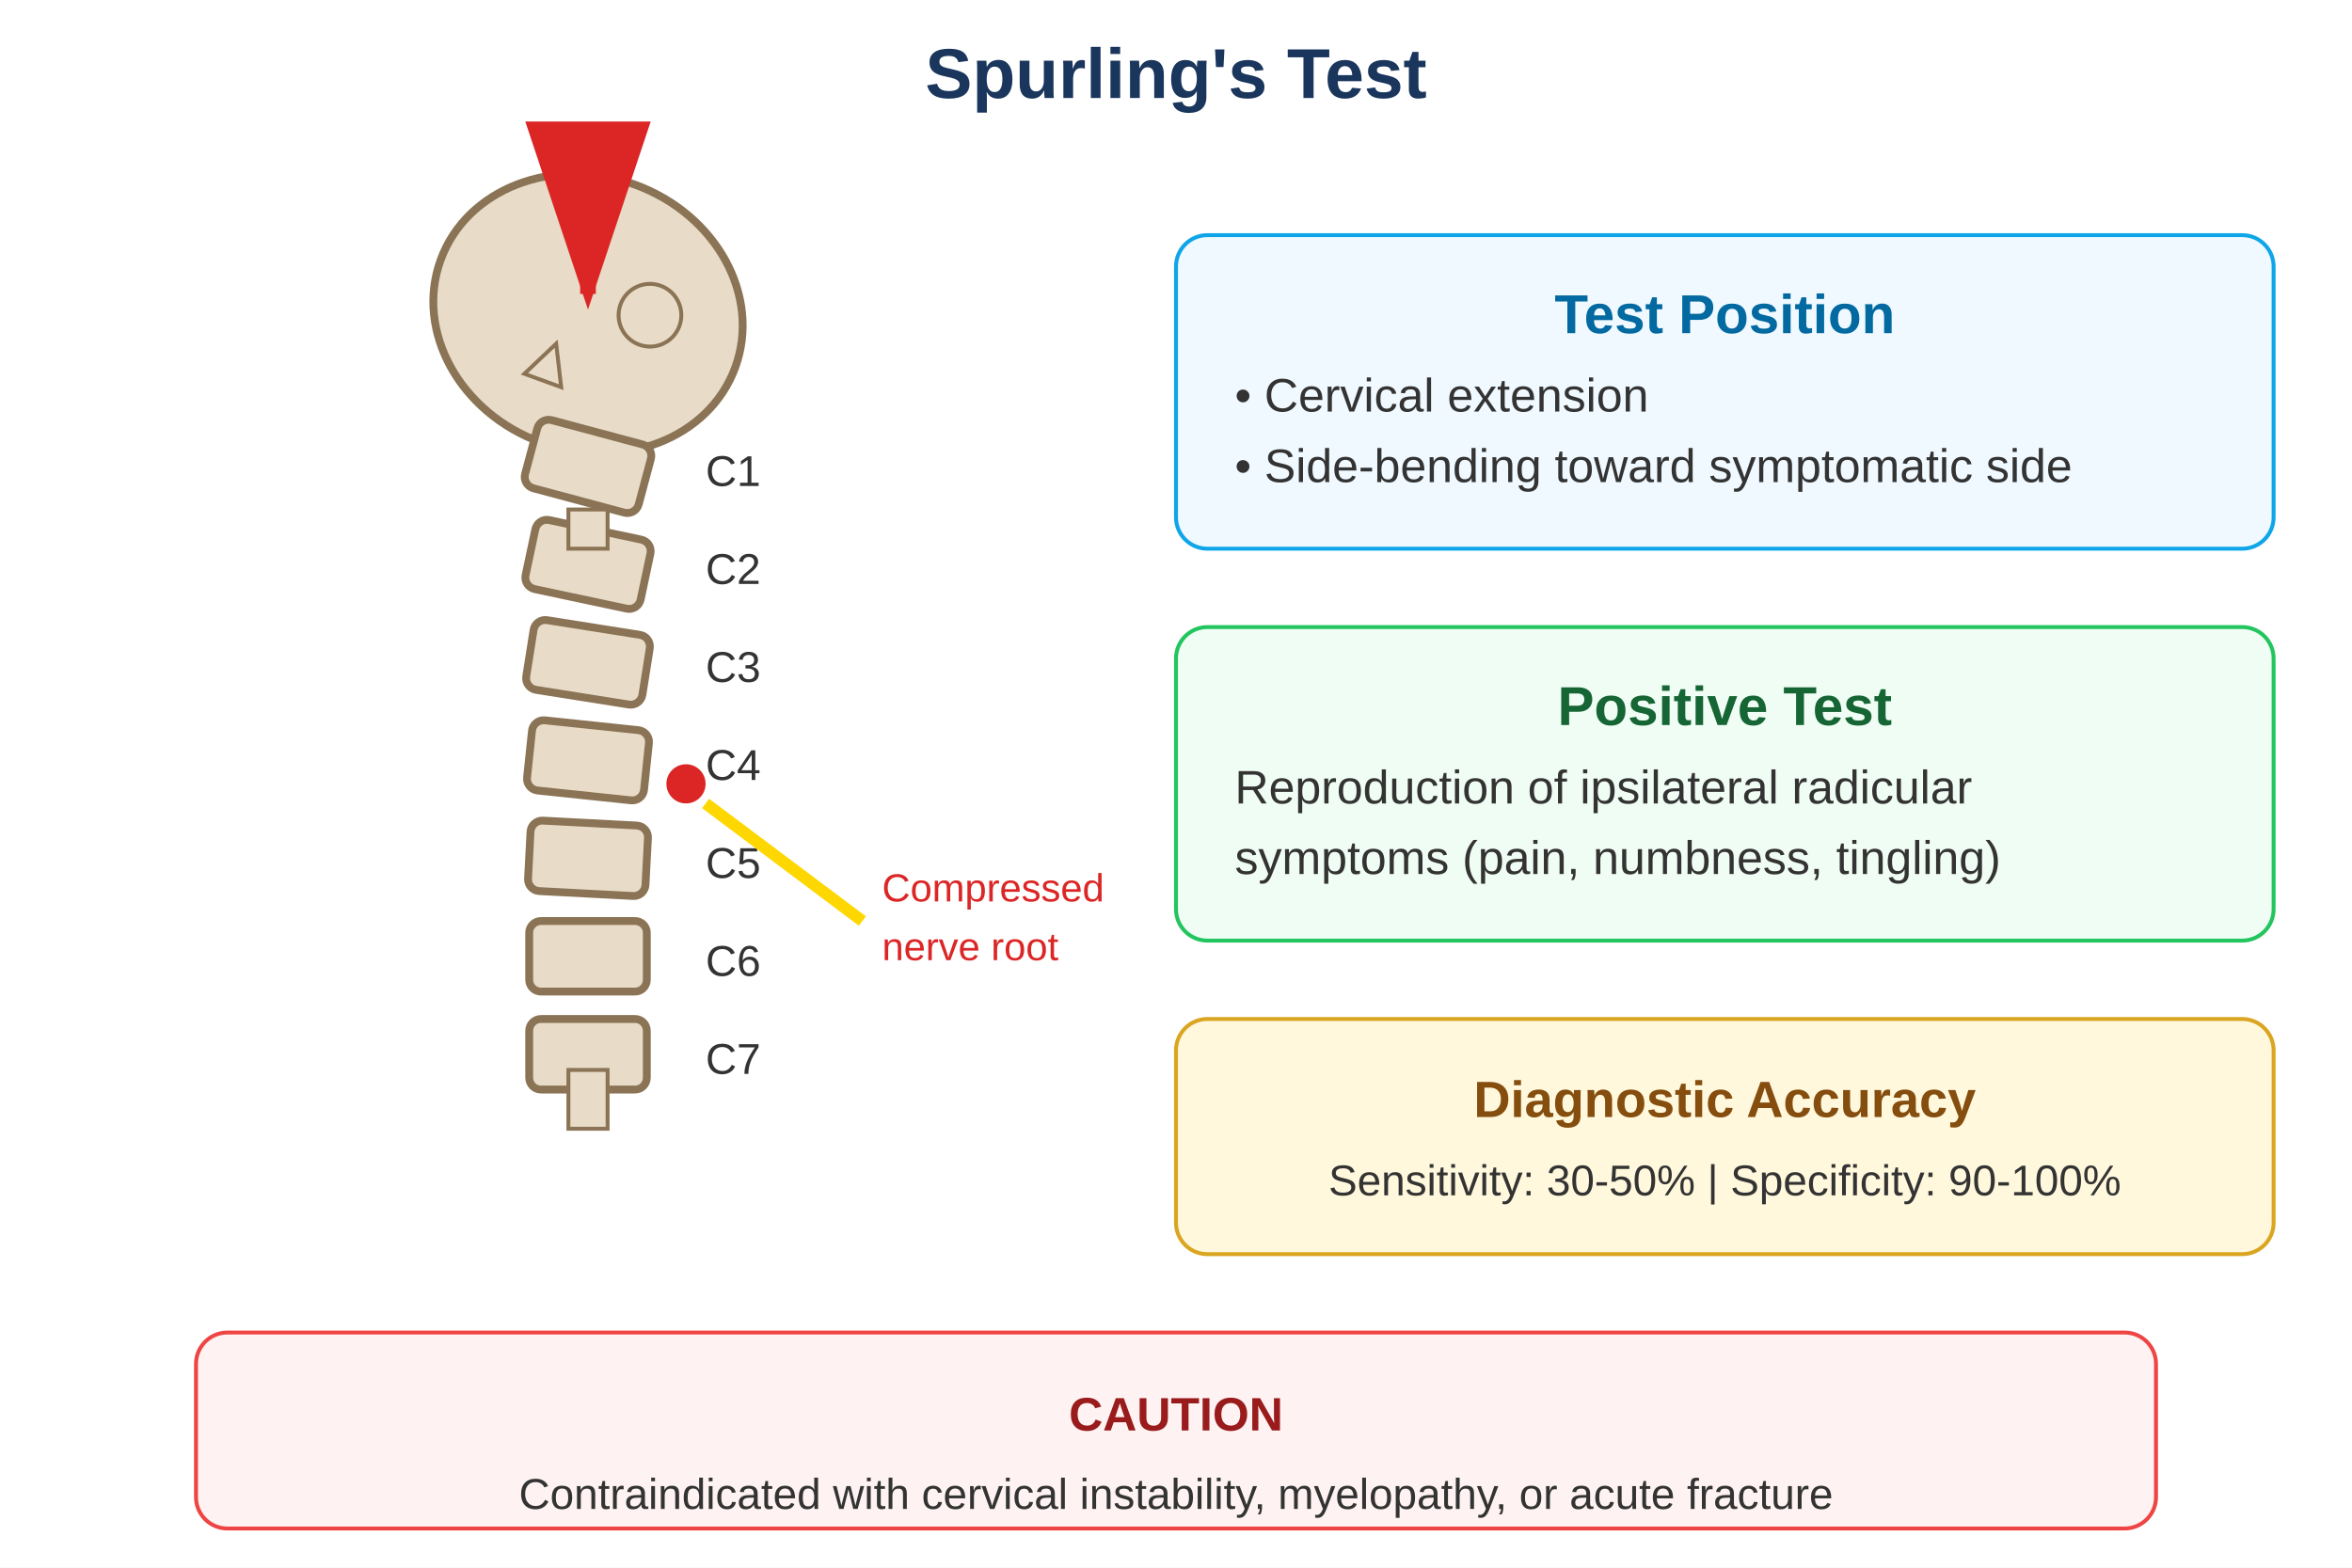
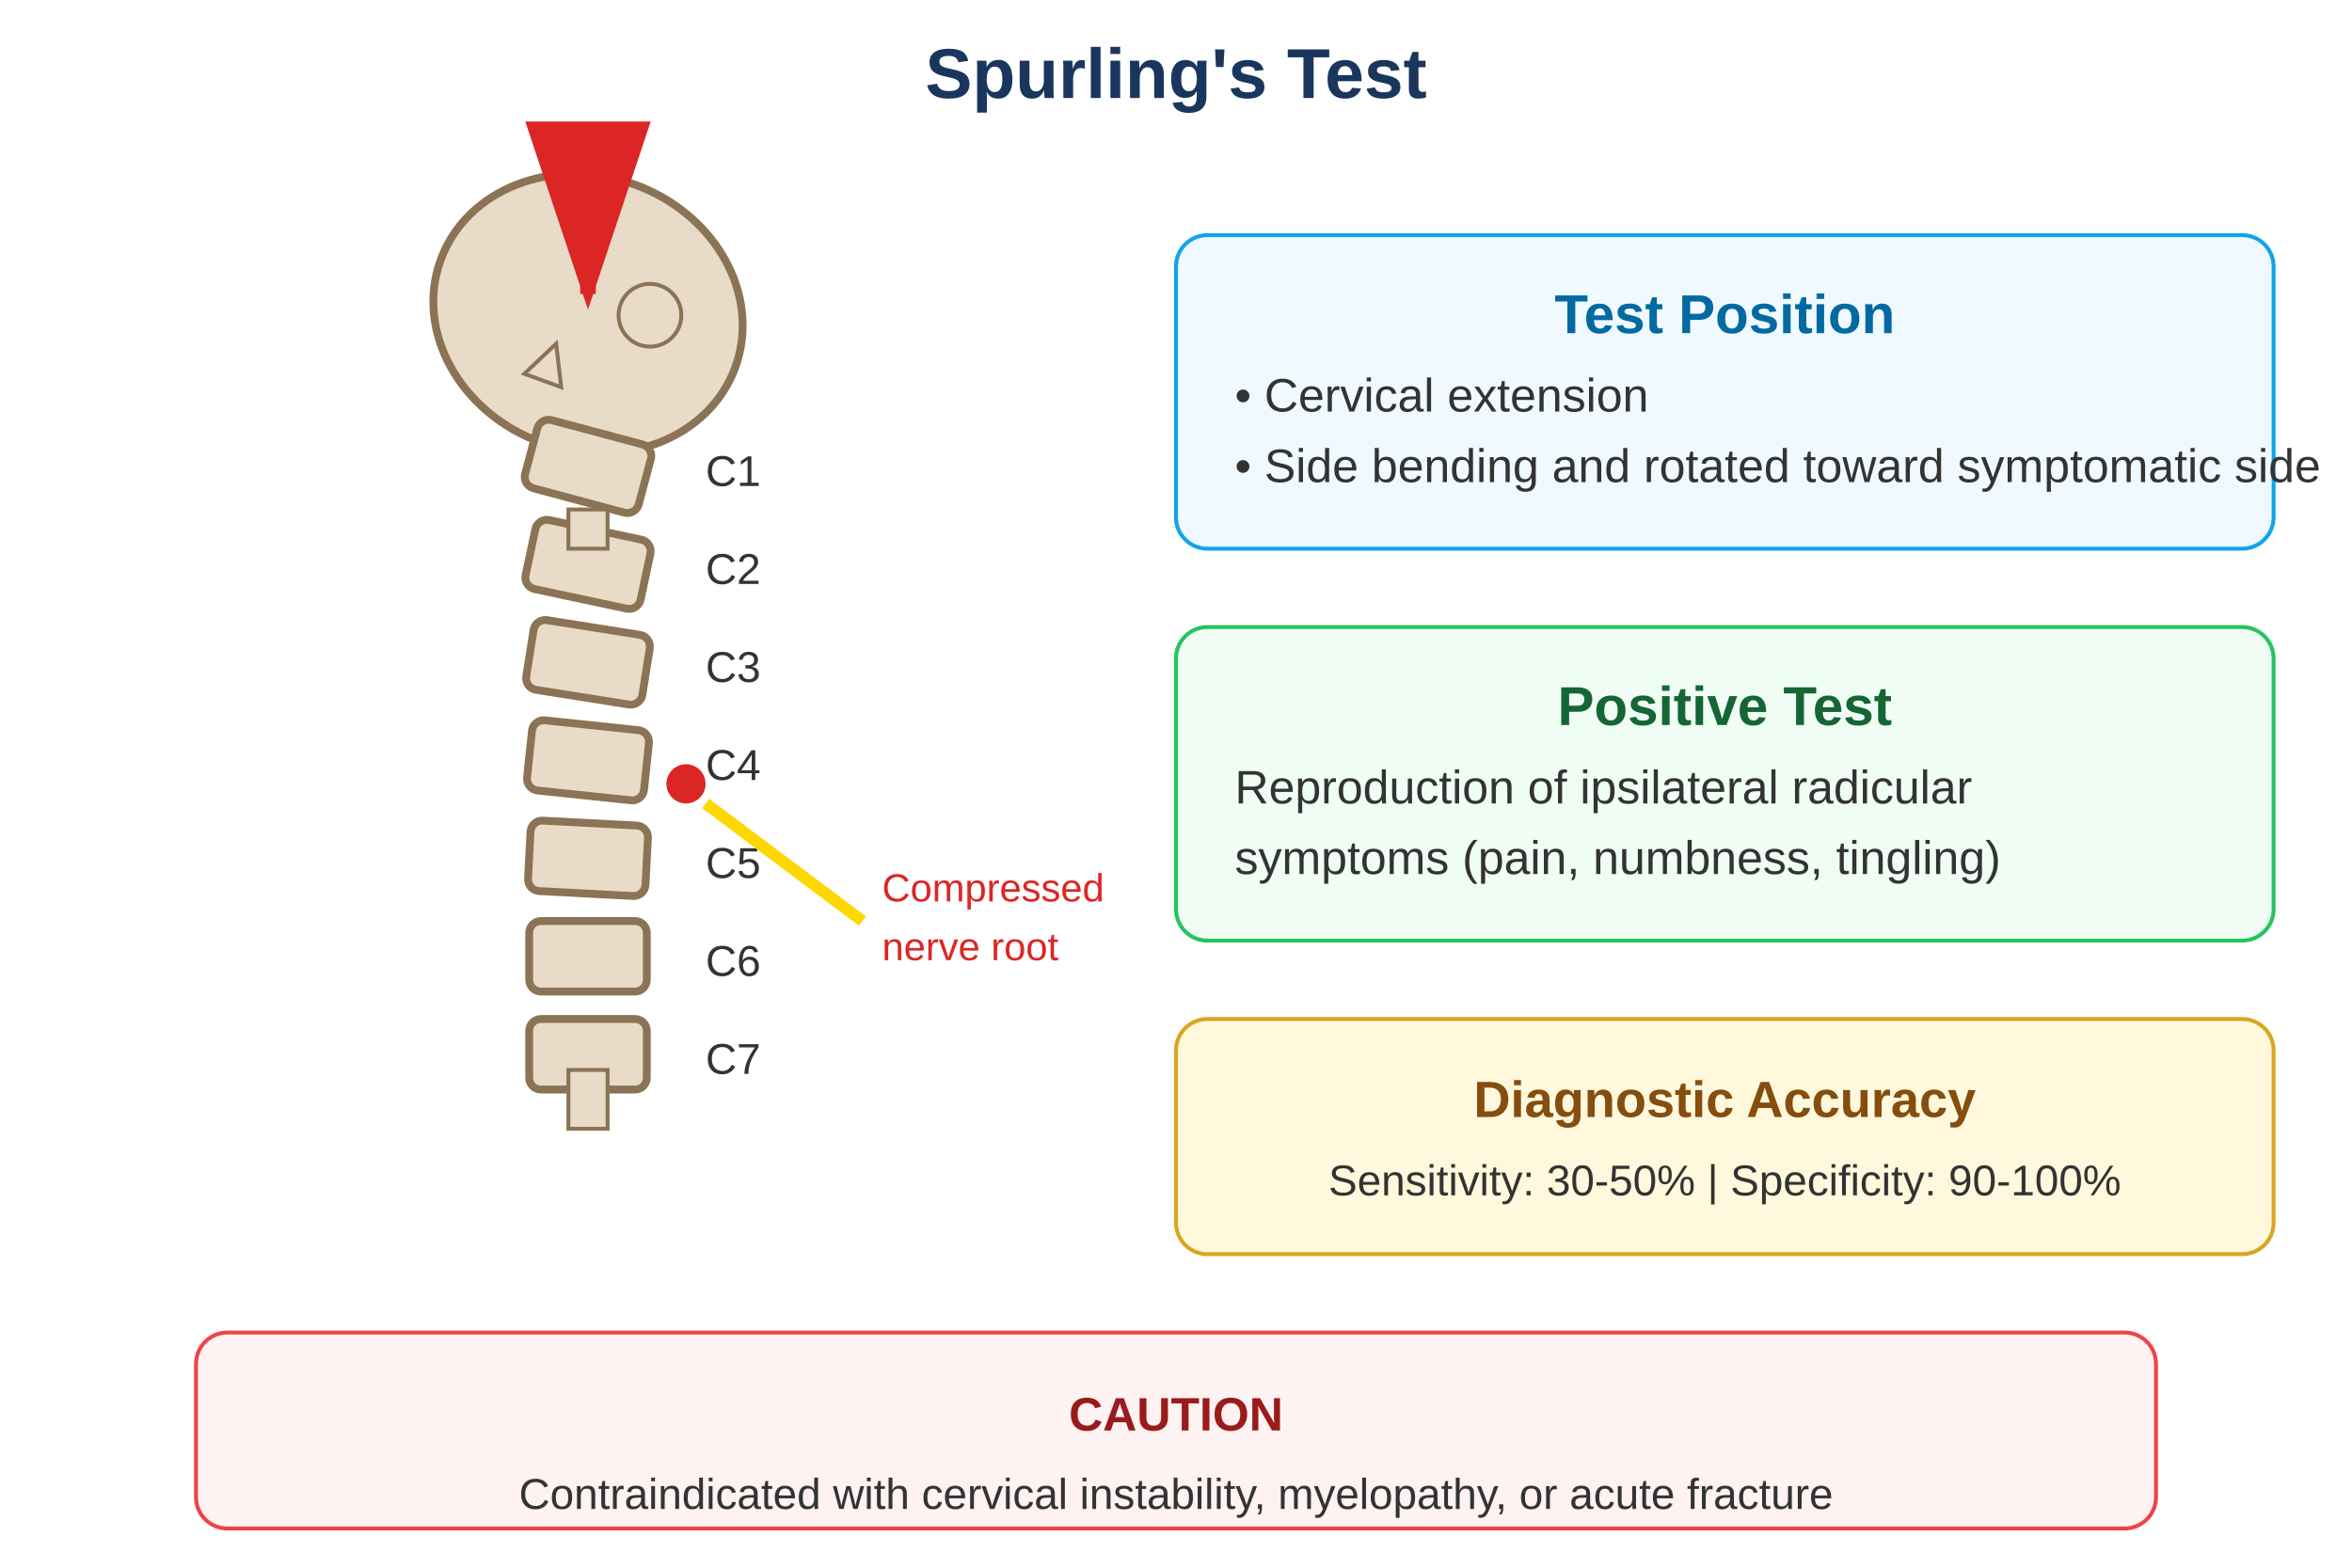
<svg xmlns="http://www.w3.org/2000/svg" viewBox="0 0 600 400">
  <defs>
    <marker id="arrowhead" markerWidth="12" markerHeight="8" refX="11" refY="4" orient="auto">
      <polygon points="0 0, 12 4, 0 8" fill="#dc2626" />
    </marker>
  </defs>
  <rect width="600" height="400" fill="white" />
  <text x="300" y="25" text-anchor="middle" font-family="Arial, sans-serif" font-size="18" font-weight="bold" fill="#1a365d">Spurling's Test</text>
  <ellipse cx="150" cy="80" rx="40" ry="35" fill="#e8dcc8" stroke="#8b7355" stroke-width="2" transform="rotate(20 150 80)" />
  <circle cx="165" cy="75" r="8" fill="none" stroke="#8b7355" stroke-width="1" transform="rotate(20 150 80)" />
  <path d="M 145 90 L 140 100 L 150 100 Z" fill="#e8dcc8" stroke="#8b7355" stroke-width="1" transform="rotate(20 150 80)" />
  <rect x="135" y="110" width="30" height="18" rx="3" fill="#e8dcc8" stroke="#8b7355" stroke-width="2" transform="rotate(15 150 119)" />
  <text x="180" y="124" font-family="Arial, sans-serif" font-size="11" fill="#333">C1</text>
  <rect x="135" y="135" width="30" height="18" rx="3" fill="#e8dcc8" stroke="#8b7355" stroke-width="2" transform="rotate(12 150 144)" />
  <rect x="145" y="130" width="10" height="10" fill="#e8dcc8" stroke="#8b7355" stroke-width="1" />
  <text x="180" y="149" font-family="Arial, sans-serif" font-size="11" fill="#333">C2</text>
  <rect x="135" y="160" width="30" height="18" rx="3" fill="#e8dcc8" stroke="#8b7355" stroke-width="2" transform="rotate(9 150 169)" />
  <text x="180" y="174" font-family="Arial, sans-serif" font-size="11" fill="#333">C3</text>
  <rect x="135" y="185" width="30" height="18" rx="3" fill="#e8dcc8" stroke="#8b7355" stroke-width="2" transform="rotate(6 150 194)" />
  <text x="180" y="199" font-family="Arial, sans-serif" font-size="11" fill="#333">C4</text>
  <rect x="135" y="210" width="30" height="18" rx="3" fill="#e8dcc8" stroke="#8b7355" stroke-width="2" transform="rotate(3 150 219)" />
  <text x="180" y="224" font-family="Arial, sans-serif" font-size="11" fill="#333">C5</text>
  <rect x="135" y="235" width="30" height="18" rx="3" fill="#e8dcc8" stroke="#8b7355" stroke-width="2" />
  <text x="180" y="249" font-family="Arial, sans-serif" font-size="11" fill="#333">C6</text>
  <rect x="135" y="260" width="30" height="18" rx="3" fill="#e8dcc8" stroke="#8b7355" stroke-width="2" />
  <rect x="145" y="273" width="10" height="15" fill="#e8dcc8" stroke="#8b7355" stroke-width="1" />
  <text x="180" y="274" font-family="Arial, sans-serif" font-size="11" fill="#333">C7</text>
  <circle cx="175" cy="200" r="5" fill="#dc2626" />
  <path d="M 180 205 Q 200 220 220 235" stroke="#ffd700" stroke-width="3" fill="none" />
  <text x="225" y="230" font-family="Arial, sans-serif" font-size="10" fill="#dc2626">Compressed</text>
  <text x="225" y="245" font-family="Arial, sans-serif" font-size="10" fill="#dc2626">nerve root</text>
  <path d="M 150 50 L 150 75" stroke="#dc2626" stroke-width="4" fill="none" marker-end="url(#arrowhead)" />
  <rect x="300" y="60" width="280" height="80" rx="8" fill="#f0f9ff" stroke="#0ea5e9" stroke-width="1" />
  <text x="440" y="85" text-anchor="middle" font-family="Arial, sans-serif" font-size="14" font-weight="bold" fill="#0369a1">Test Position</text>
  <text x="315" y="105" font-family="Arial, sans-serif" font-size="12" fill="#333">• Cervical extension</text>
-   <text x="315" y="123" font-family="Arial, sans-serif" font-size="12" fill="#333">• Side-bending toward symptomatic side</text>
+   <text x="315" y="123" font-family="Arial, sans-serif" font-size="12" fill="#333">• Side bending and rotated toward symptomatic side</text>
  <rect x="300" y="160" width="280" height="80" rx="8" fill="#f0fdf4" stroke="#22c55e" stroke-width="1" />
  <text x="440" y="185" text-anchor="middle" font-family="Arial, sans-serif" font-size="14" font-weight="bold" fill="#166534">Positive Test</text>
  <text x="315" y="205" font-family="Arial, sans-serif" font-size="12" fill="#333">Reproduction of ipsilateral radicular</text>
  <text x="315" y="223" font-family="Arial, sans-serif" font-size="12" fill="#333">symptoms (pain, numbness, tingling)</text>
  <rect x="300" y="260" width="280" height="60" rx="8" fill="#fff8dc" stroke="#daa520" stroke-width="1" />
  <text x="440" y="285" text-anchor="middle" font-family="Arial, sans-serif" font-size="13" font-weight="bold" fill="#854d0e">Diagnostic Accuracy</text>
  <text x="440" y="305" text-anchor="middle" font-family="Arial, sans-serif" font-size="11" fill="#333">Sensitivity: 30-50% | Specificity: 90-100%</text>
  <rect x="50" y="340" width="500" height="50" rx="8" fill="#fef2f2" stroke="#ef4444" stroke-width="1" />
  <text x="300" y="365" text-anchor="middle" font-family="Arial, sans-serif" font-size="12" font-weight="bold" fill="#991b1b">CAUTION</text>
  <text x="300" y="385" text-anchor="middle" font-family="Arial, sans-serif" font-size="11" fill="#333">Contraindicated with cervical instability, myelopathy, or acute fracture</text>
</svg>
